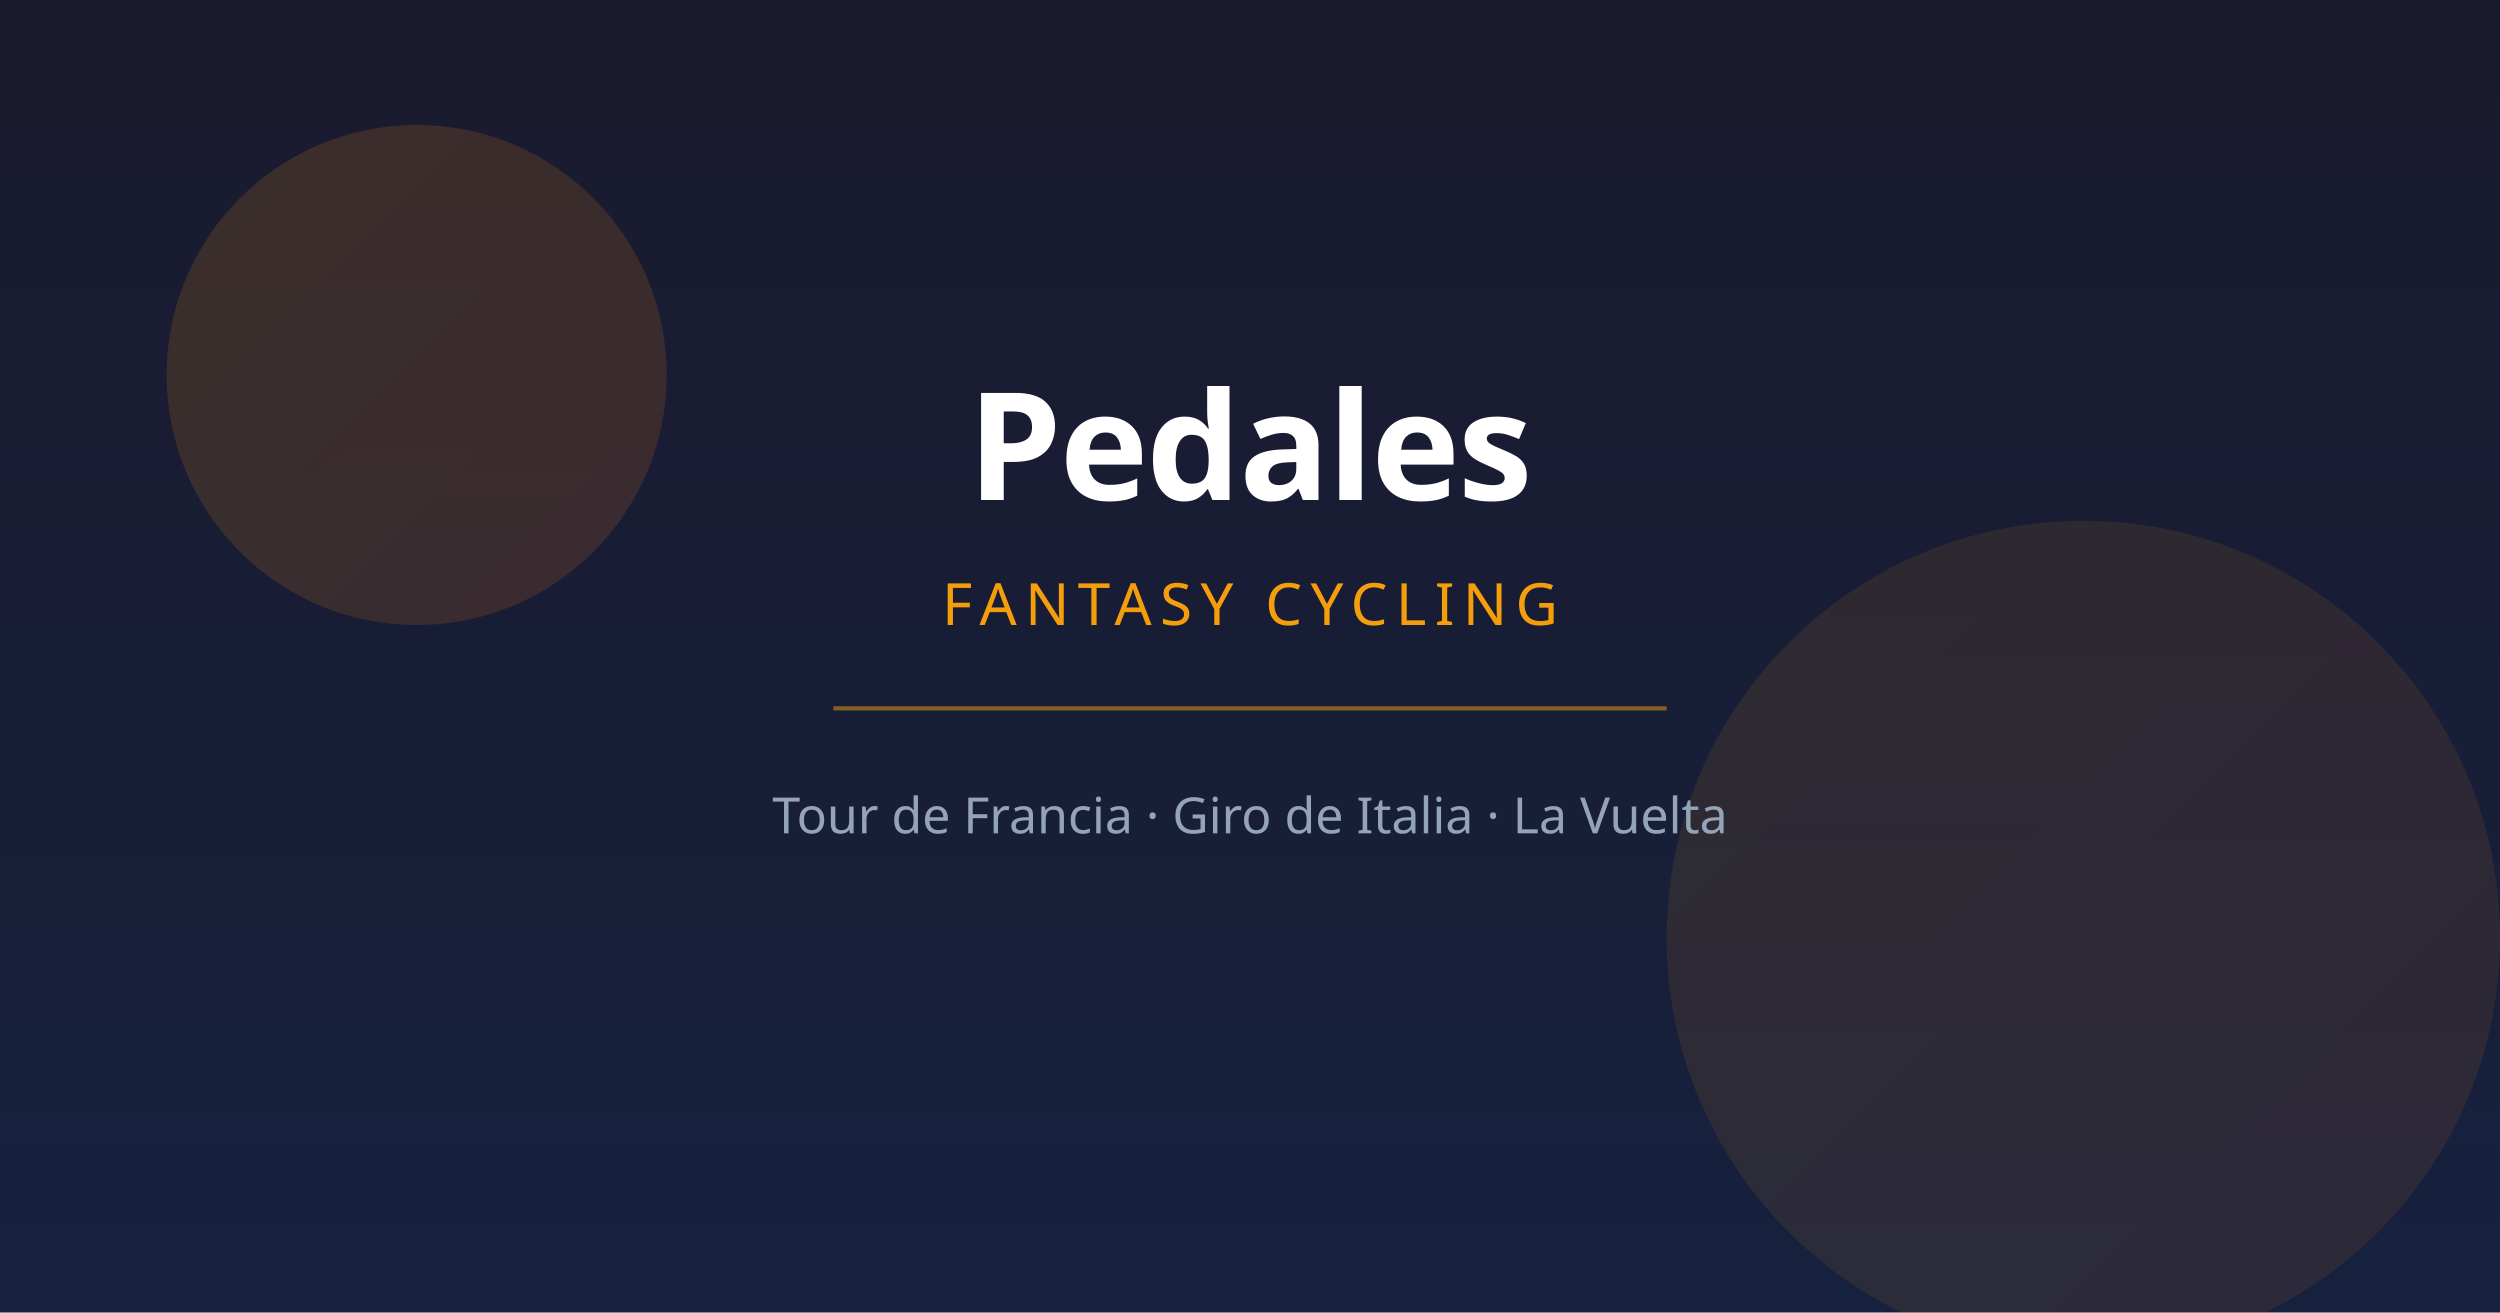
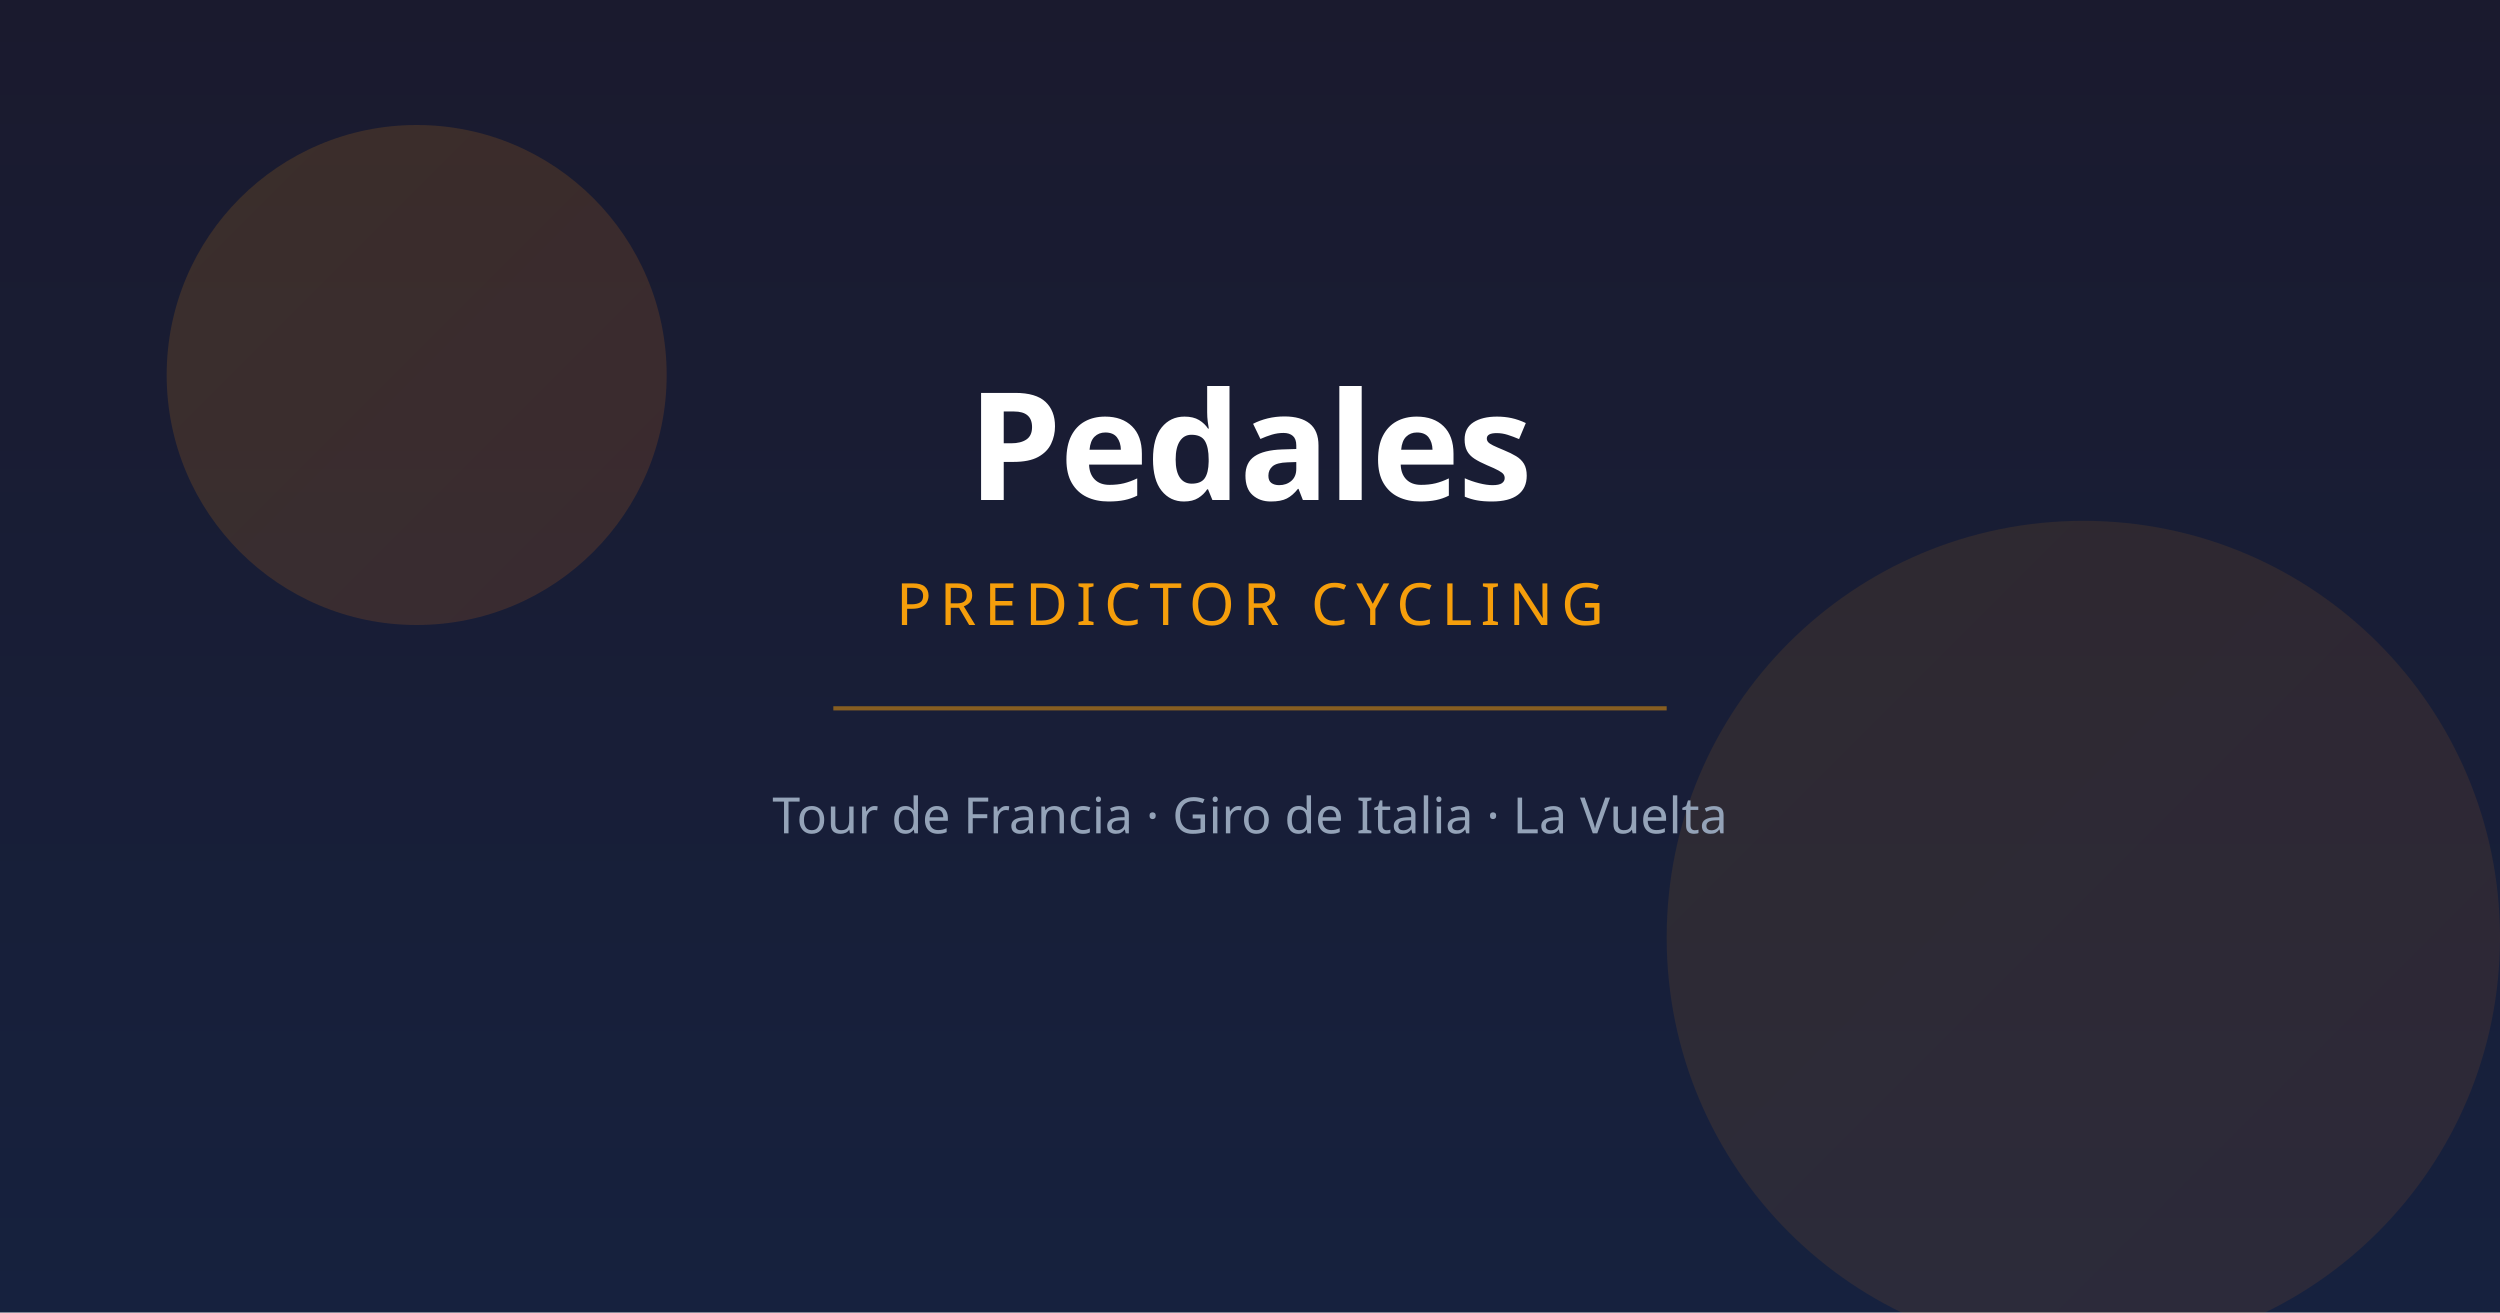
<svg xmlns="http://www.w3.org/2000/svg" width="1200" height="630" viewBox="0 0 1200 630">
  <defs>
    <linearGradient id="bg" x1="0" y1="0" x2="0" y2="1">
      <stop offset="0%" stop-color="#1a1a2e" />
      <stop offset="100%" stop-color="#16213e" />
    </linearGradient>
    <linearGradient id="accent" x1="0" y1="0" x2="1" y2="1">
      <stop offset="0%" stop-color="#f59e0b" />
      <stop offset="100%" stop-color="#f97316" />
    </linearGradient>
  </defs>
  <rect width="1200" height="630" fill="url(#bg)" />
  <circle cx="200" cy="180" r="120" fill="url(#accent)" opacity="0.15" />
  <circle cx="1000" cy="450" r="200" fill="url(#accent)" opacity="0.1" />
  <text x="600" y="240" font-family="system-ui, sans-serif" font-size="72" font-weight="800" fill="#ffffff" text-anchor="middle" letter-spacing="-1">Pedales</text>
-   <text x="600" y="300" font-family="system-ui, sans-serif" font-size="28" font-weight="500" fill="#f59e0b" text-anchor="middle" letter-spacing="4">FANTASY CYCLING</text>
+   <text x="600" y="300" font-family="system-ui, sans-serif" font-size="28" font-weight="500" fill="#f59e0b" text-anchor="middle" letter-spacing="4">PREDICTOR CYCLING</text>
  <line x1="400" y1="340" x2="800" y2="340" stroke="#f59e0b" stroke-width="2" opacity="0.5" />
  <text x="600" y="400" font-family="system-ui, sans-serif" font-size="24" fill="#94a3b8" text-anchor="middle">Tour de Francia · Giro de Italia · La Vuelta</text>
</svg>
